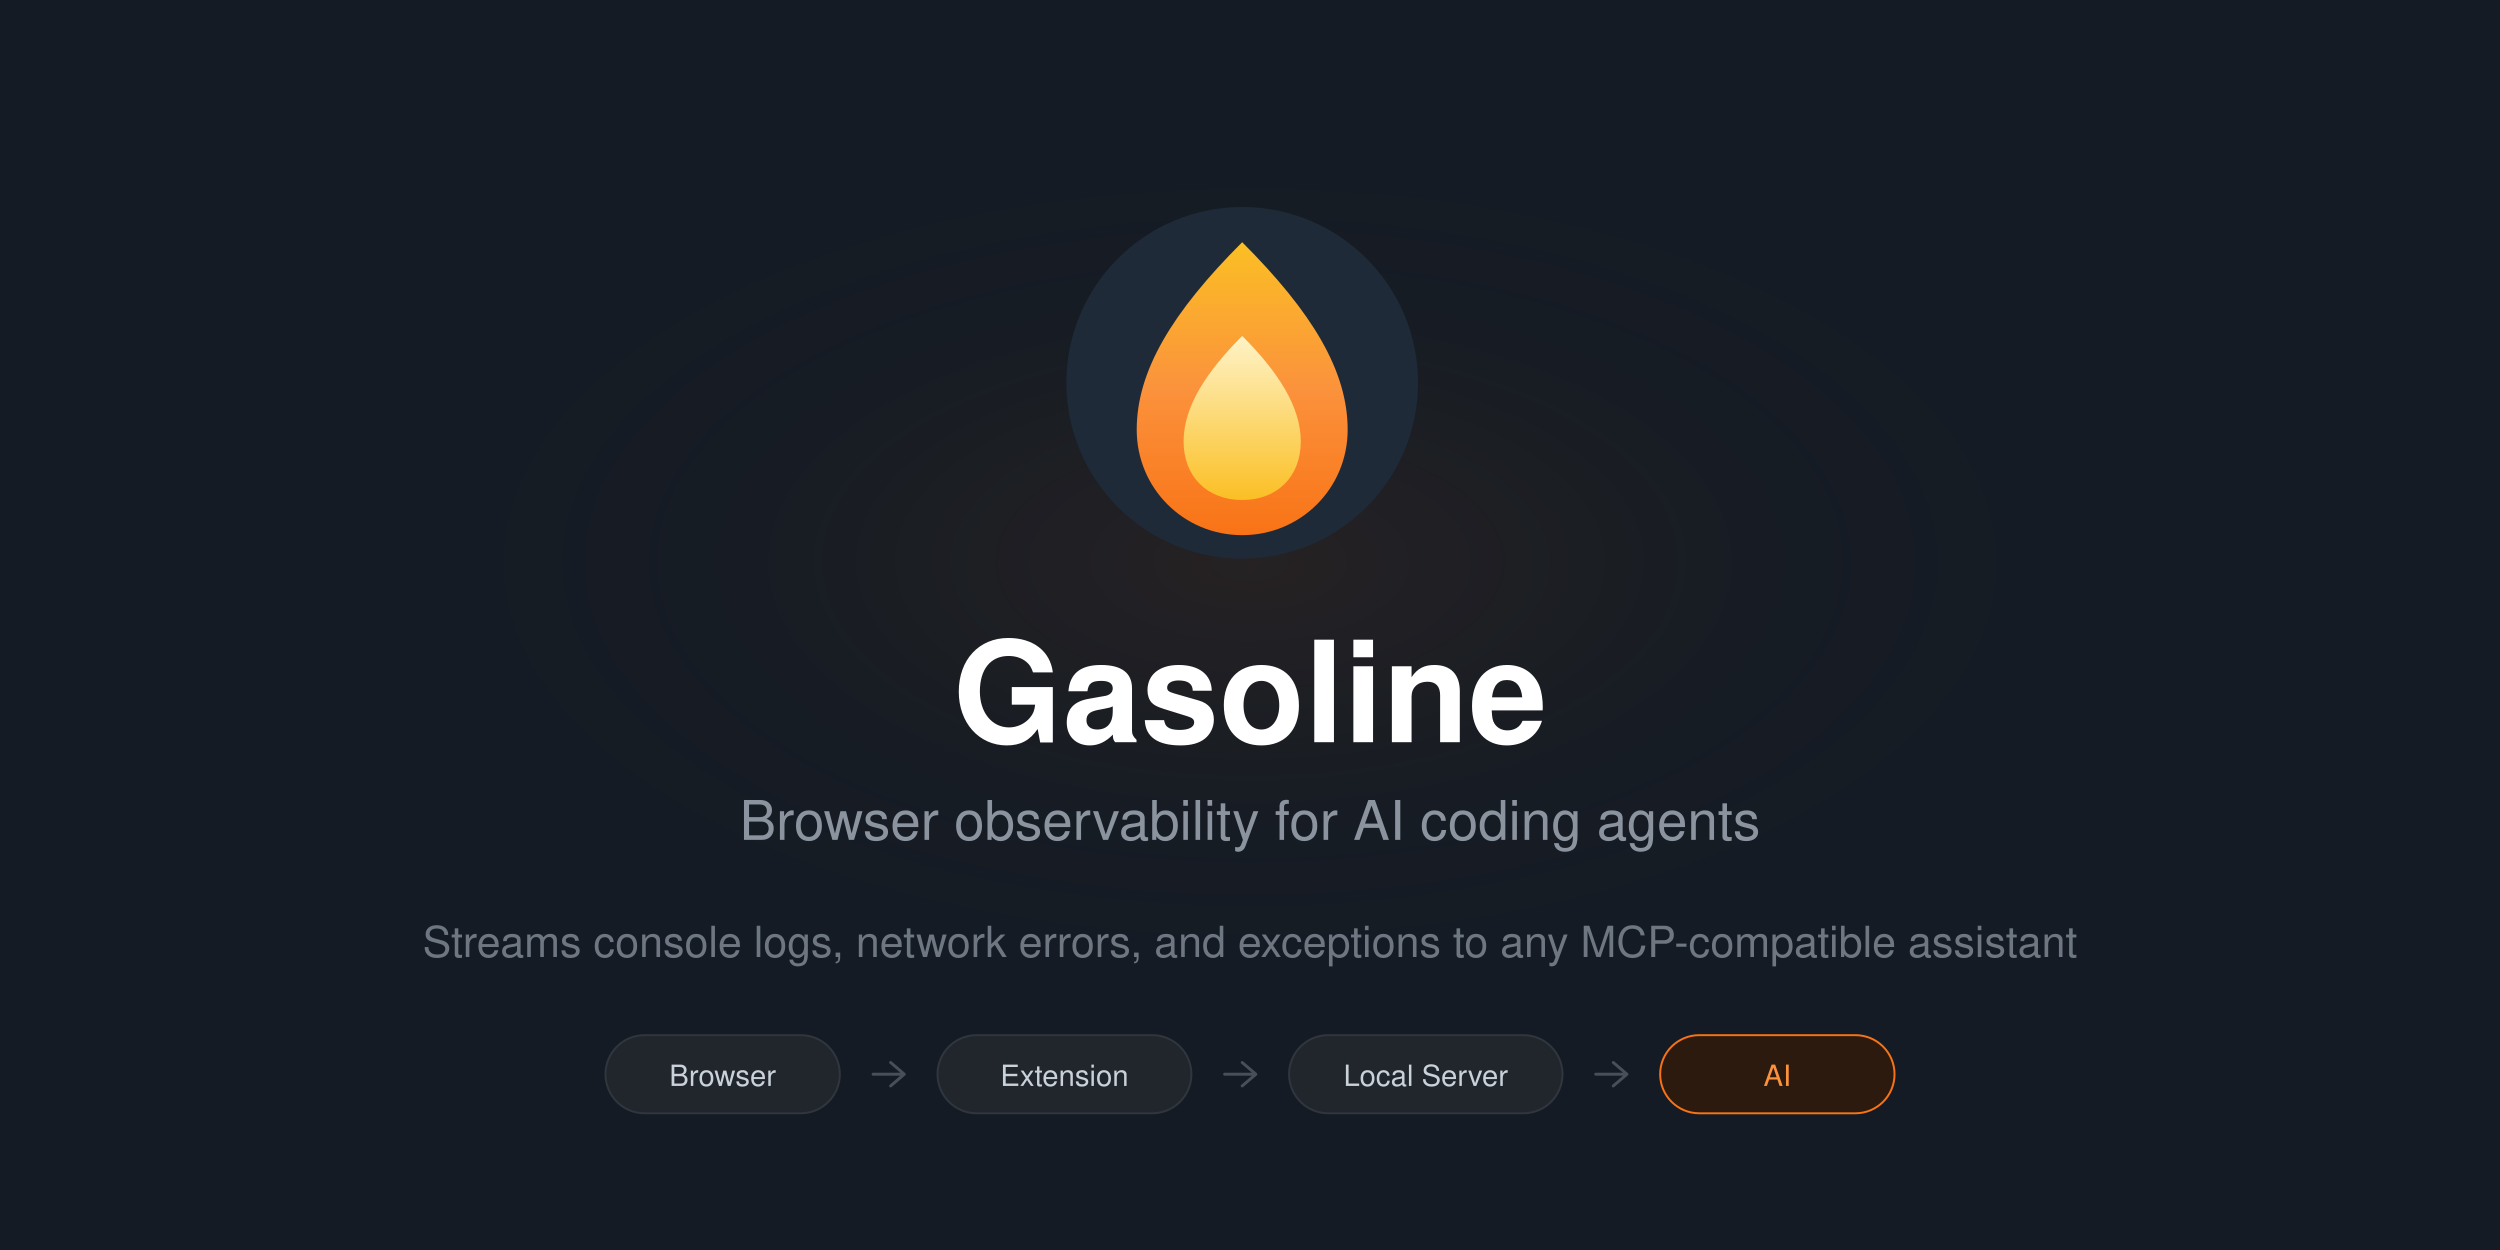
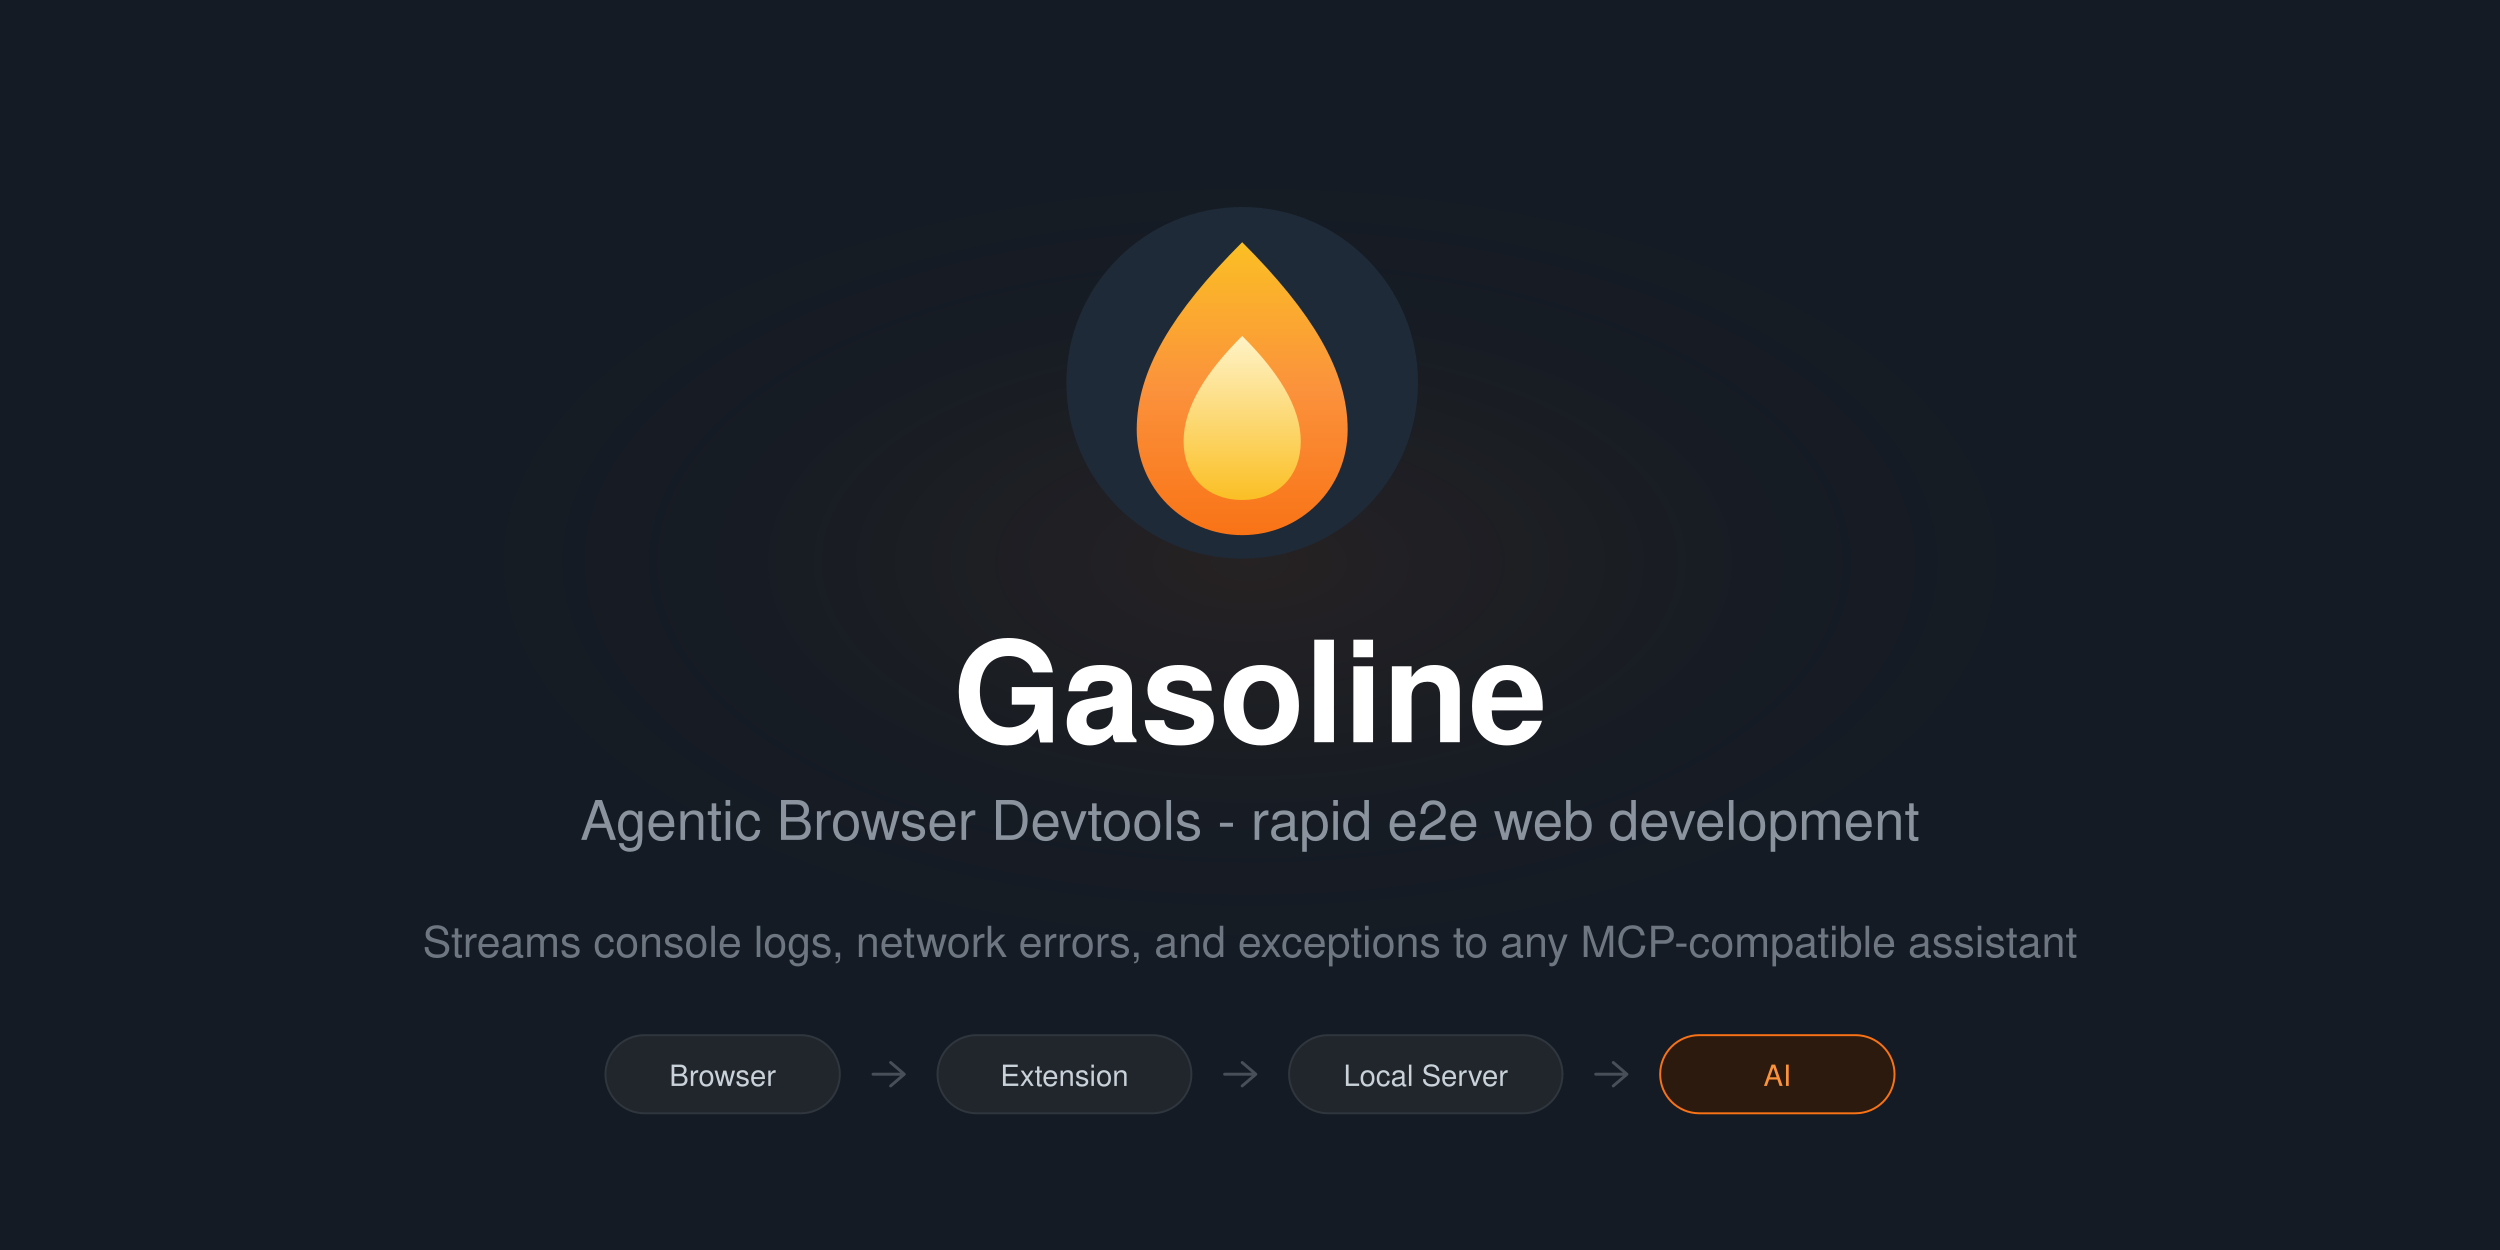
<svg xmlns="http://www.w3.org/2000/svg" width="1280" height="640" viewBox="0 0 1280 640" fill="none">
  <rect width="1280" height="640" fill="#141b24" />
  <defs>
    <radialGradient id="glow" cx="50%" cy="45%" r="35%">
      <stop offset="0%" style="stop-color:#f97316;stop-opacity:0.08" />
      <stop offset="100%" style="stop-color:#141b24;stop-opacity:0" />
    </radialGradient>
    <linearGradient id="flame" x1="0%" y1="100%" x2="0%" y2="0%">
      <stop offset="0%" style="stop-color:#f97316" />
      <stop offset="50%" style="stop-color:#fb923c" />
      <stop offset="100%" style="stop-color:#fbbf24" />
    </linearGradient>
    <linearGradient id="innerFlame" x1="0%" y1="100%" x2="0%" y2="0%">
      <stop offset="0%" style="stop-color:#fbbf24" />
      <stop offset="100%" style="stop-color:#fef3c7" />
    </linearGradient>
  </defs>
  <rect width="1280" height="640" fill="url(#glow)" />
  <g transform="translate(540, 100) scale(1.5)">
    <circle cx="64" cy="64" r="60" fill="#1e2a38" />
    <path d="M64 16 C40 40, 28 60, 28 80 C28 100, 44 116, 64 116 C84 116, 100 100, 100 80 C100 60, 88 40, 64 16 Z" fill="url(#flame)" />
    <path d="M64 48 C52 60, 44 72, 44 84 C44 96, 52 104, 64 104 C76 104, 84 96, 84 84 C84 72, 76 60, 64 48 Z" fill="url(#innerFlame)" />
  </g>
  <text x="640" y="380" font-family="-apple-system, BlinkMacSystemFont, 'Segoe UI', Helvetica, Arial, sans-serif" font-size="72" font-weight="600" fill="#ffffff" text-anchor="middle">Gasoline</text>
-   <text x="640" y="430" font-family="-apple-system, BlinkMacSystemFont, 'Segoe UI', Helvetica, Arial, sans-serif" font-size="28" font-weight="400" fill="#8b949e" text-anchor="middle">Browser observability for AI coding agents</text>
+   <text x="640" y="430" font-family="-apple-system, BlinkMacSystemFont, 'Segoe UI', Helvetica, Arial, sans-serif" font-size="28" font-weight="400" fill="#8b949e" text-anchor="middle">Agentic Browser Devtools - rapid e2e web development</text>
  <text x="640" y="490" font-family="-apple-system, BlinkMacSystemFont, 'Segoe UI', Helvetica, Arial, sans-serif" font-size="22" font-weight="300" fill="#6e7681" text-anchor="middle">Streams console logs, network errors, and exceptions to any MCP-compatible assistant</text>
  <g transform="translate(310, 530)">
    <rect x="0" y="0" width="120" height="40" rx="20" fill="#21262d" stroke="#30363d" stroke-width="1" />
    <text x="60" y="26" font-family="-apple-system, BlinkMacSystemFont, 'Segoe UI', Helvetica, Arial, sans-serif" font-size="15" fill="#c9d1d9" text-anchor="middle">Browser</text>
    <path d="M137 20 L151 20 M146 14 L153 20 L146 26" stroke="#484f58" stroke-width="1.5" fill="none" stroke-linecap="round" stroke-linejoin="round" />
    <rect x="170" y="0" width="130" height="40" rx="20" fill="#21262d" stroke="#30363d" stroke-width="1" />
    <text x="235" y="26" font-family="-apple-system, BlinkMacSystemFont, 'Segoe UI', Helvetica, Arial, sans-serif" font-size="15" fill="#c9d1d9" text-anchor="middle">Extension</text>
    <path d="M317 20 L331 20 M326 14 L333 20 L326 26" stroke="#484f58" stroke-width="1.5" fill="none" stroke-linecap="round" stroke-linejoin="round" />
    <rect x="350" y="0" width="140" height="40" rx="20" fill="#21262d" stroke="#30363d" stroke-width="1" />
    <text x="420" y="26" font-family="-apple-system, BlinkMacSystemFont, 'Segoe UI', Helvetica, Arial, sans-serif" font-size="15" fill="#c9d1d9" text-anchor="middle">Local Server</text>
    <path d="M507 20 L521 20 M516 14 L523 20 L516 26" stroke="#484f58" stroke-width="1.5" fill="none" stroke-linecap="round" stroke-linejoin="round" />
    <rect x="540" y="0" width="120" height="40" rx="20" fill="#2d1a0e" stroke="#f97316" stroke-width="1" />
    <text x="600" y="26" font-family="-apple-system, BlinkMacSystemFont, 'Segoe UI', Helvetica, Arial, sans-serif" font-size="15" fill="#fb923c" text-anchor="middle">AI</text>
  </g>
</svg>
